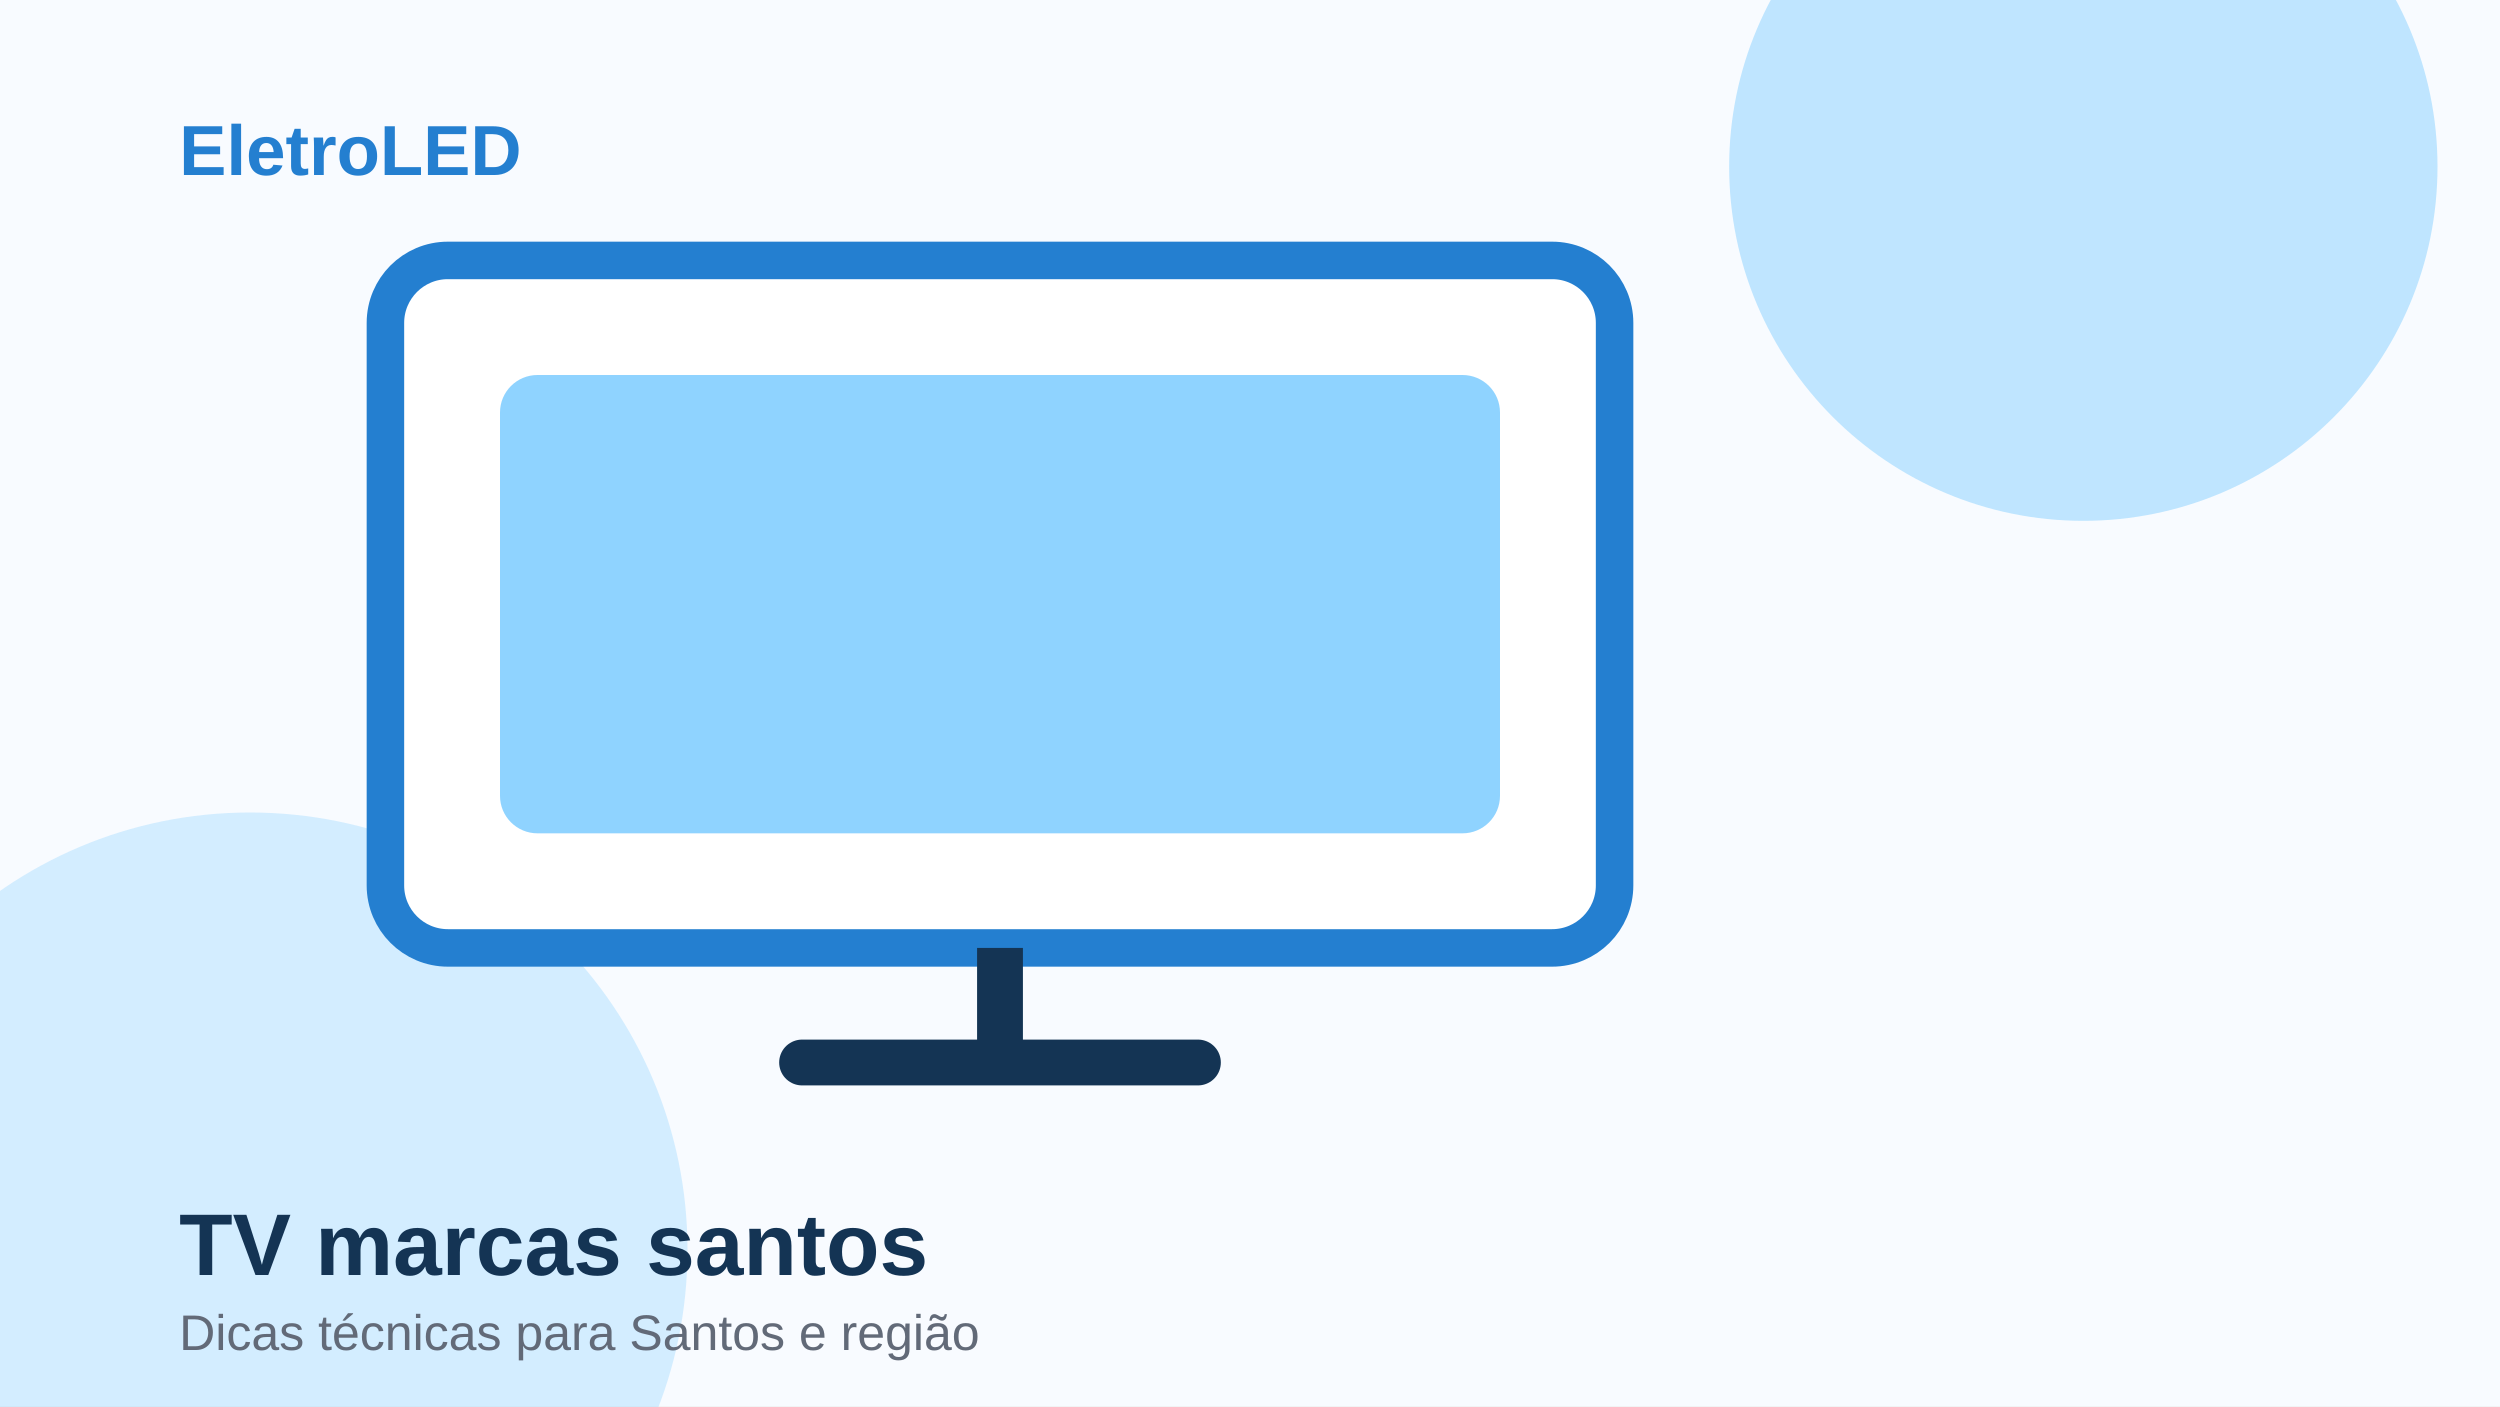
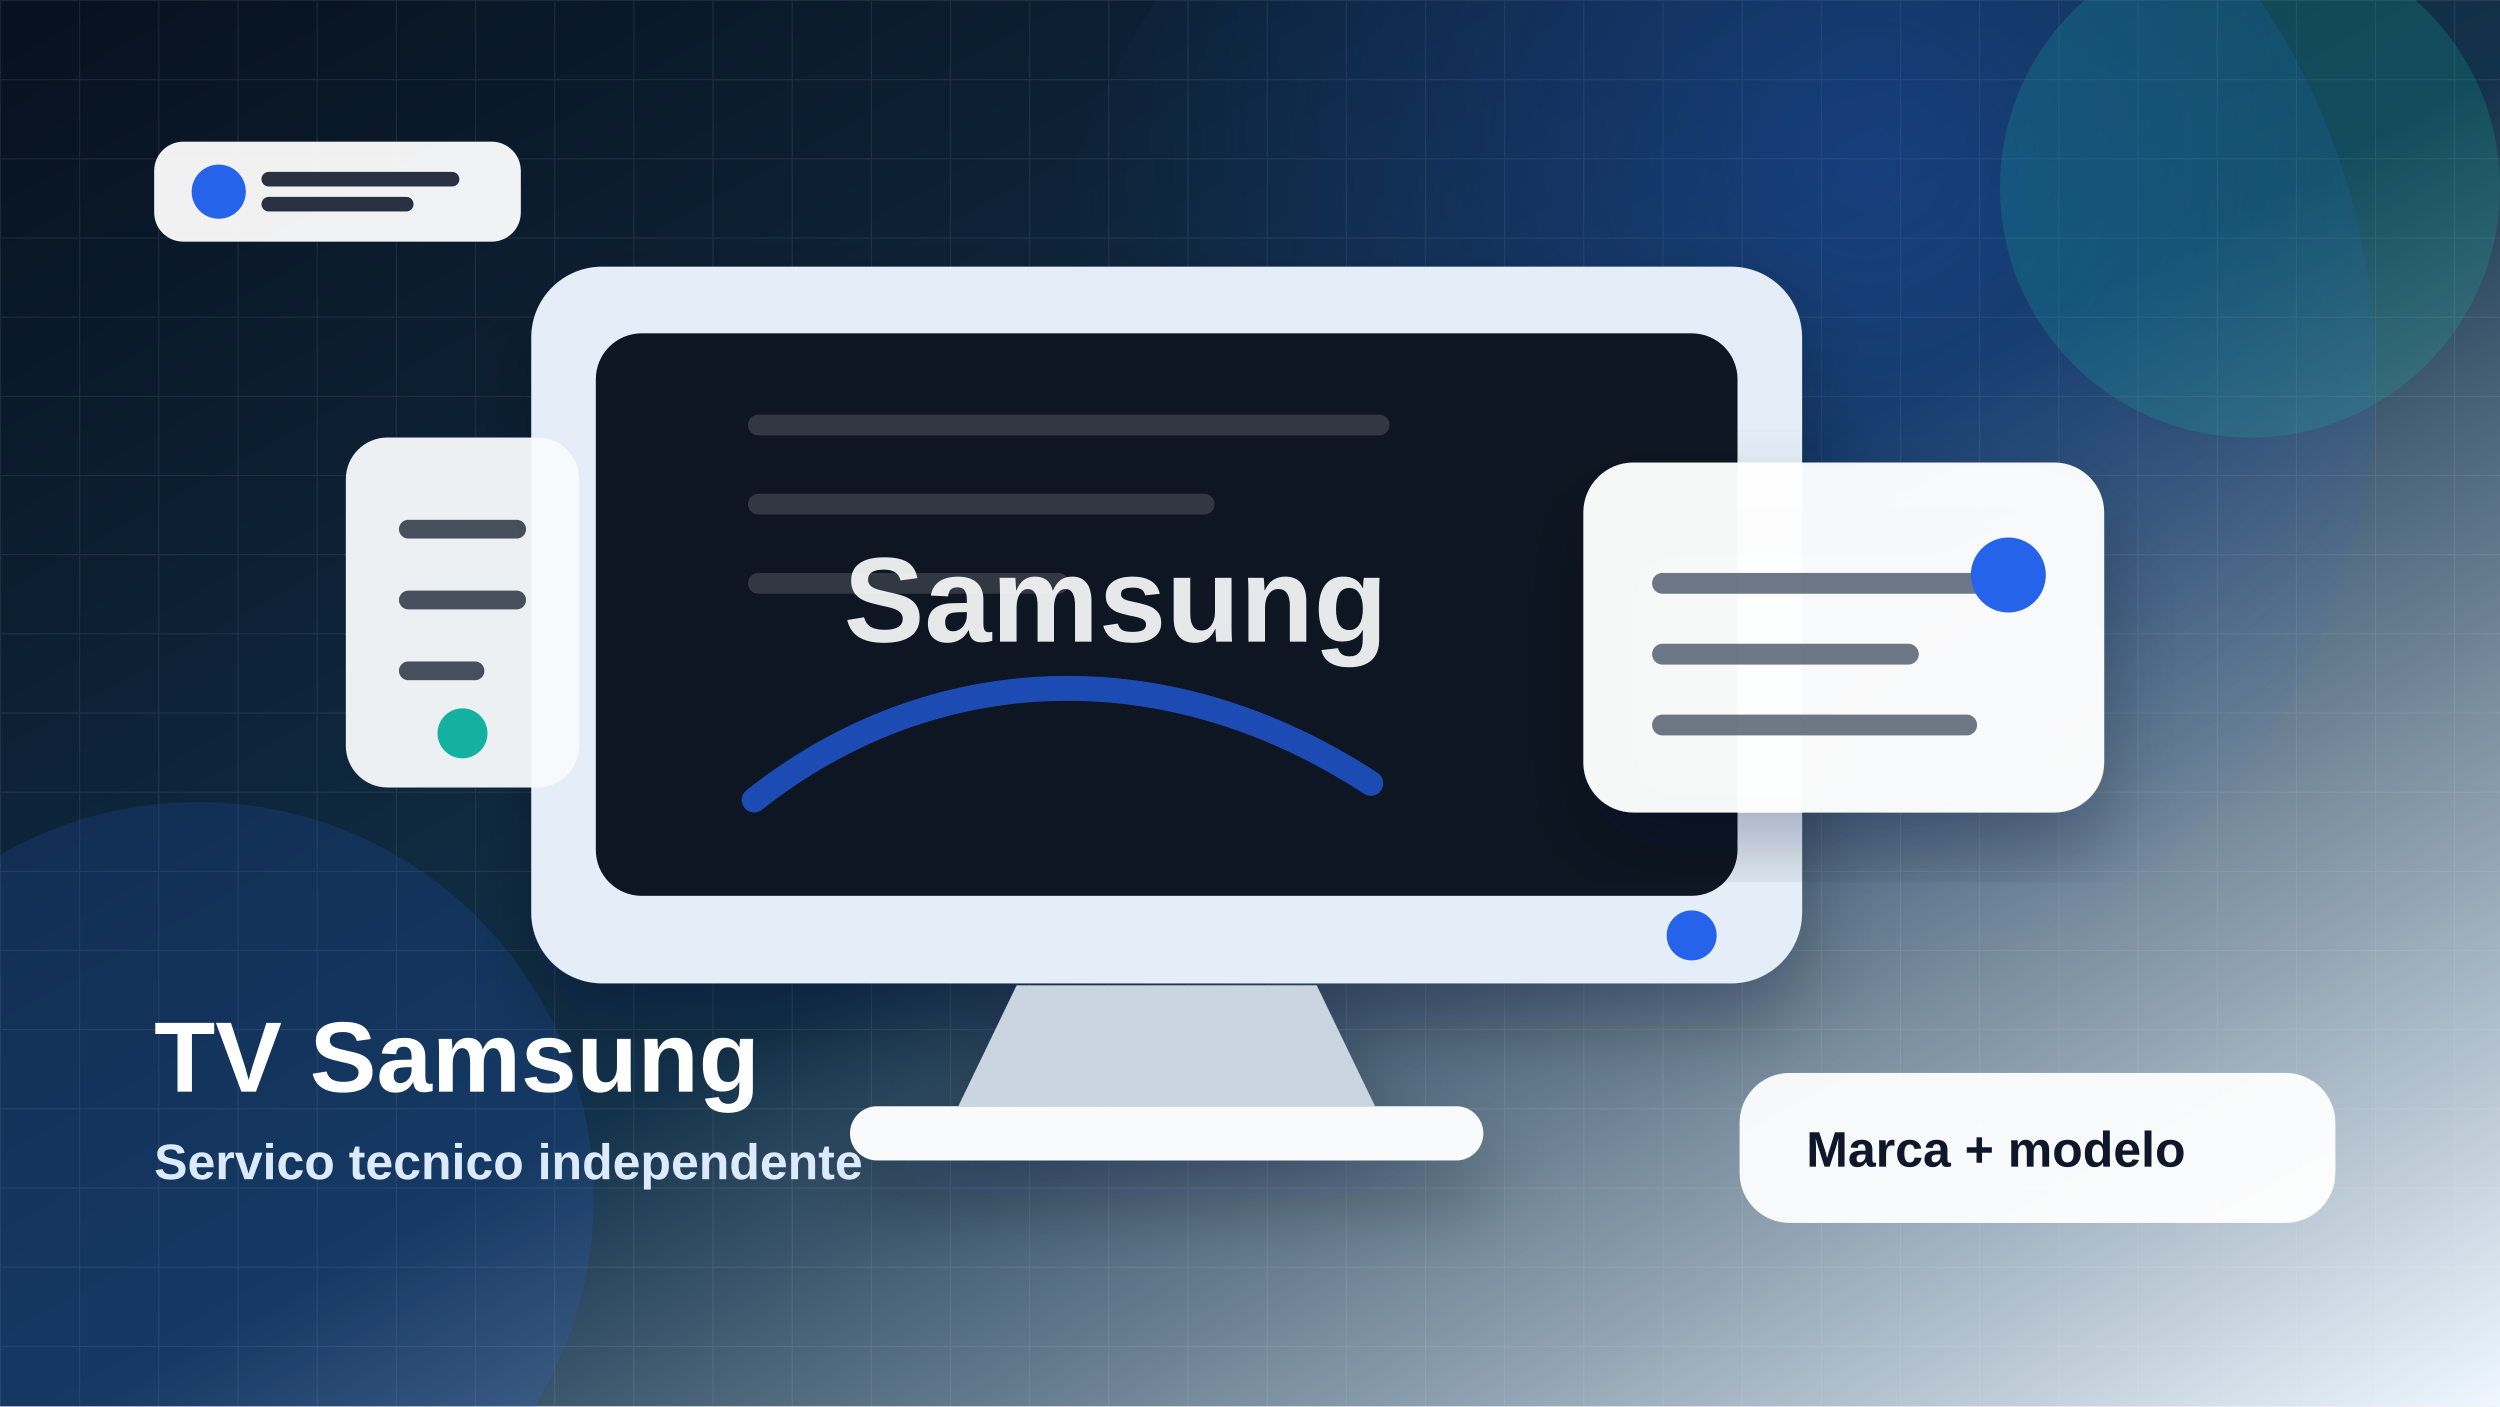
- <svg xmlns="http://www.w3.org/2000/svg" width="1200" height="675" viewBox="0 0 1200 675" role="img" aria-label="TV marcas santos">
-   <rect width="1200" height="675" fill="#f8fbff" />
-   <circle cx="1000" cy="80" r="170" fill="#8fd3ff" opacity=".55" />
-   <circle cx="120" cy="600" r="210" fill="#8fd3ff" opacity=".35" />
-   <rect x="185" y="125" width="590" height="330" rx="30" fill="#fff" stroke="#247fd0" stroke-width="18" />
-   <rect x="240" y="180" width="480" height="220" rx="18" fill="#8fd3ff" />
-   <line x1="385" y1="510" x2="575" y2="510" stroke="#143454" stroke-width="22" stroke-linecap="round" />
-   <line x1="480" y1="455" x2="480" y2="510" stroke="#143454" stroke-width="22" />
-   <text x="86" y="84" font-family="Arial, Helvetica, sans-serif" font-size="34" font-weight="700" fill="#247fd0">EletroLED</text>
-   <text x="86" y="612" font-family="Arial, Helvetica, sans-serif" font-size="42" font-weight="700" fill="#143454">TV marcas santos</text>
-   <text x="86" y="648" font-family="Arial, Helvetica, sans-serif" font-size="24" fill="#626a78">Dicas técnicas para Santos e região</text>
+ <svg xmlns="http://www.w3.org/2000/svg" width="1200" height="675" viewBox="0 0 1200 675" role="img" aria-label="TV Samsung - Servico tecnico independente">
+   <defs>
+     <linearGradient id="bg-tvBrand" x1="0" x2="1" y1="0" y2="1">
+       <stop offset="0" stop-color="#07111f" />
+       <stop offset="0.52" stop-color="#12314a" />
+       <stop offset="1" stop-color="#eef7ff" />
+     </linearGradient>
+     <radialGradient id="glow" cx="62%" cy="34%" r="60%">
+       <stop offset="0" stop-color="#2563eb" stop-opacity="0.34" />
+       <stop offset="1" stop-color="#2563eb" stop-opacity="0" />
+     </radialGradient>
+     <pattern id="grid" width="38" height="38" patternUnits="userSpaceOnUse">
+       <path d="M38 0H0V38" fill="none" stroke="#ffffff" stroke-opacity="0.08" stroke-width="1" />
+     </pattern>
+     <filter id="shadow" x="-20%" y="-20%" width="140%" height="140%">
+       <feDropShadow dx="0" dy="18" stdDeviation="18" flood-color="#020617" flood-opacity="0.28" />
+     </filter>
+   </defs>
+   <rect width="1200" height="675" fill="url(#bg-tvBrand)" />
+   <rect width="1200" height="675" fill="url(#grid)" />
+   <circle cx="820" cy="180" r="320" fill="url(#glow)" />
+   <circle cx="1080" cy="90" r="120" fill="#14b8a6" opacity="0.20" />
+   <circle cx="95" cy="575" r="190" fill="#2563eb" opacity="0.16" />
+   <g filter="url(#shadow)">
+     <rect x="255" y="128" width="610" height="344" rx="34" fill="#e5eef8" />
+     <rect x="286" y="160" width="548" height="270" rx="22" fill="#0b1220" />
+     <path d="M362 384c86-68 198-72 296-8" fill="none" stroke="#2563eb" stroke-width="12" stroke-linecap="round" opacity="0.72" />
+     <path d="M364 204h298M364 242h214M364 280h144" stroke="#ffffff" stroke-width="10" stroke-linecap="round" opacity="0.16" />
+     <text x="405" y="308" font-family="Arial, Helvetica, sans-serif" font-size="58" font-weight="800" fill="#ffffff" opacity="0.9">Samsung</text>
+     <path d="M488 473h144l28 58H460z" fill="#cbd5e1" />
+     <rect x="408" y="531" width="304" height="26" rx="13" fill="#f8fafc" />
+     <circle cx="812" cy="449" r="12" fill="#2563eb">
+ 
+     </circle>
+   </g>
+   <g transform="translate(760 222)" filter="url(#shadow)">
+     <rect width="250" height="168" rx="24" fill="#ffffff" opacity="0.96" />
+     <path d="M38 58h174M38 92h118M38 126h146" stroke="#334155" stroke-width="10" stroke-linecap="round" opacity="0.7" />
+     <circle cx="204" cy="54" r="18" fill="#2563eb" />
+   </g>
+   <g transform="translate(166 210)" opacity="0.95">
+     <rect width="112" height="168" rx="20" fill="#f8fafc" />
+     <path d="M30 44h52M30 78h52M30 112h32" stroke="#0f172a" stroke-width="9" stroke-linecap="round" opacity="0.75" />
+     <circle cx="56" cy="142" r="12" fill="#14b8a6" />
+   </g>
+   <g transform="translate(74 68)">
+     <rect width="176" height="48" rx="14" fill="#ffffff" opacity="0.94" />
+     <circle cx="31" cy="24" r="13" fill="#2563eb" />
+     <path d="M55 18h88M55 30h66" stroke="#0f172a" stroke-width="7" stroke-linecap="round" opacity="0.88" />
+   </g>
+   <g transform="translate(74 524)">
+     <text font-family="Arial, Helvetica, sans-serif" font-size="48" font-weight="800" fill="#ffffff">TV Samsung</text>
+     <text y="42" font-family="Arial, Helvetica, sans-serif" font-size="24" font-weight="600" fill="#dbeafe">Servico tecnico independente</text>
+   </g>
+   <g transform="translate(835 515)">
+     <rect width="286" height="72" rx="24" fill="#ffffff" opacity="0.94" />
+     <text x="32" y="45" font-family="Arial, Helvetica, sans-serif" font-size="24" font-weight="800" fill="#0f172a">Marca + modelo</text>
+   </g>
</svg>
